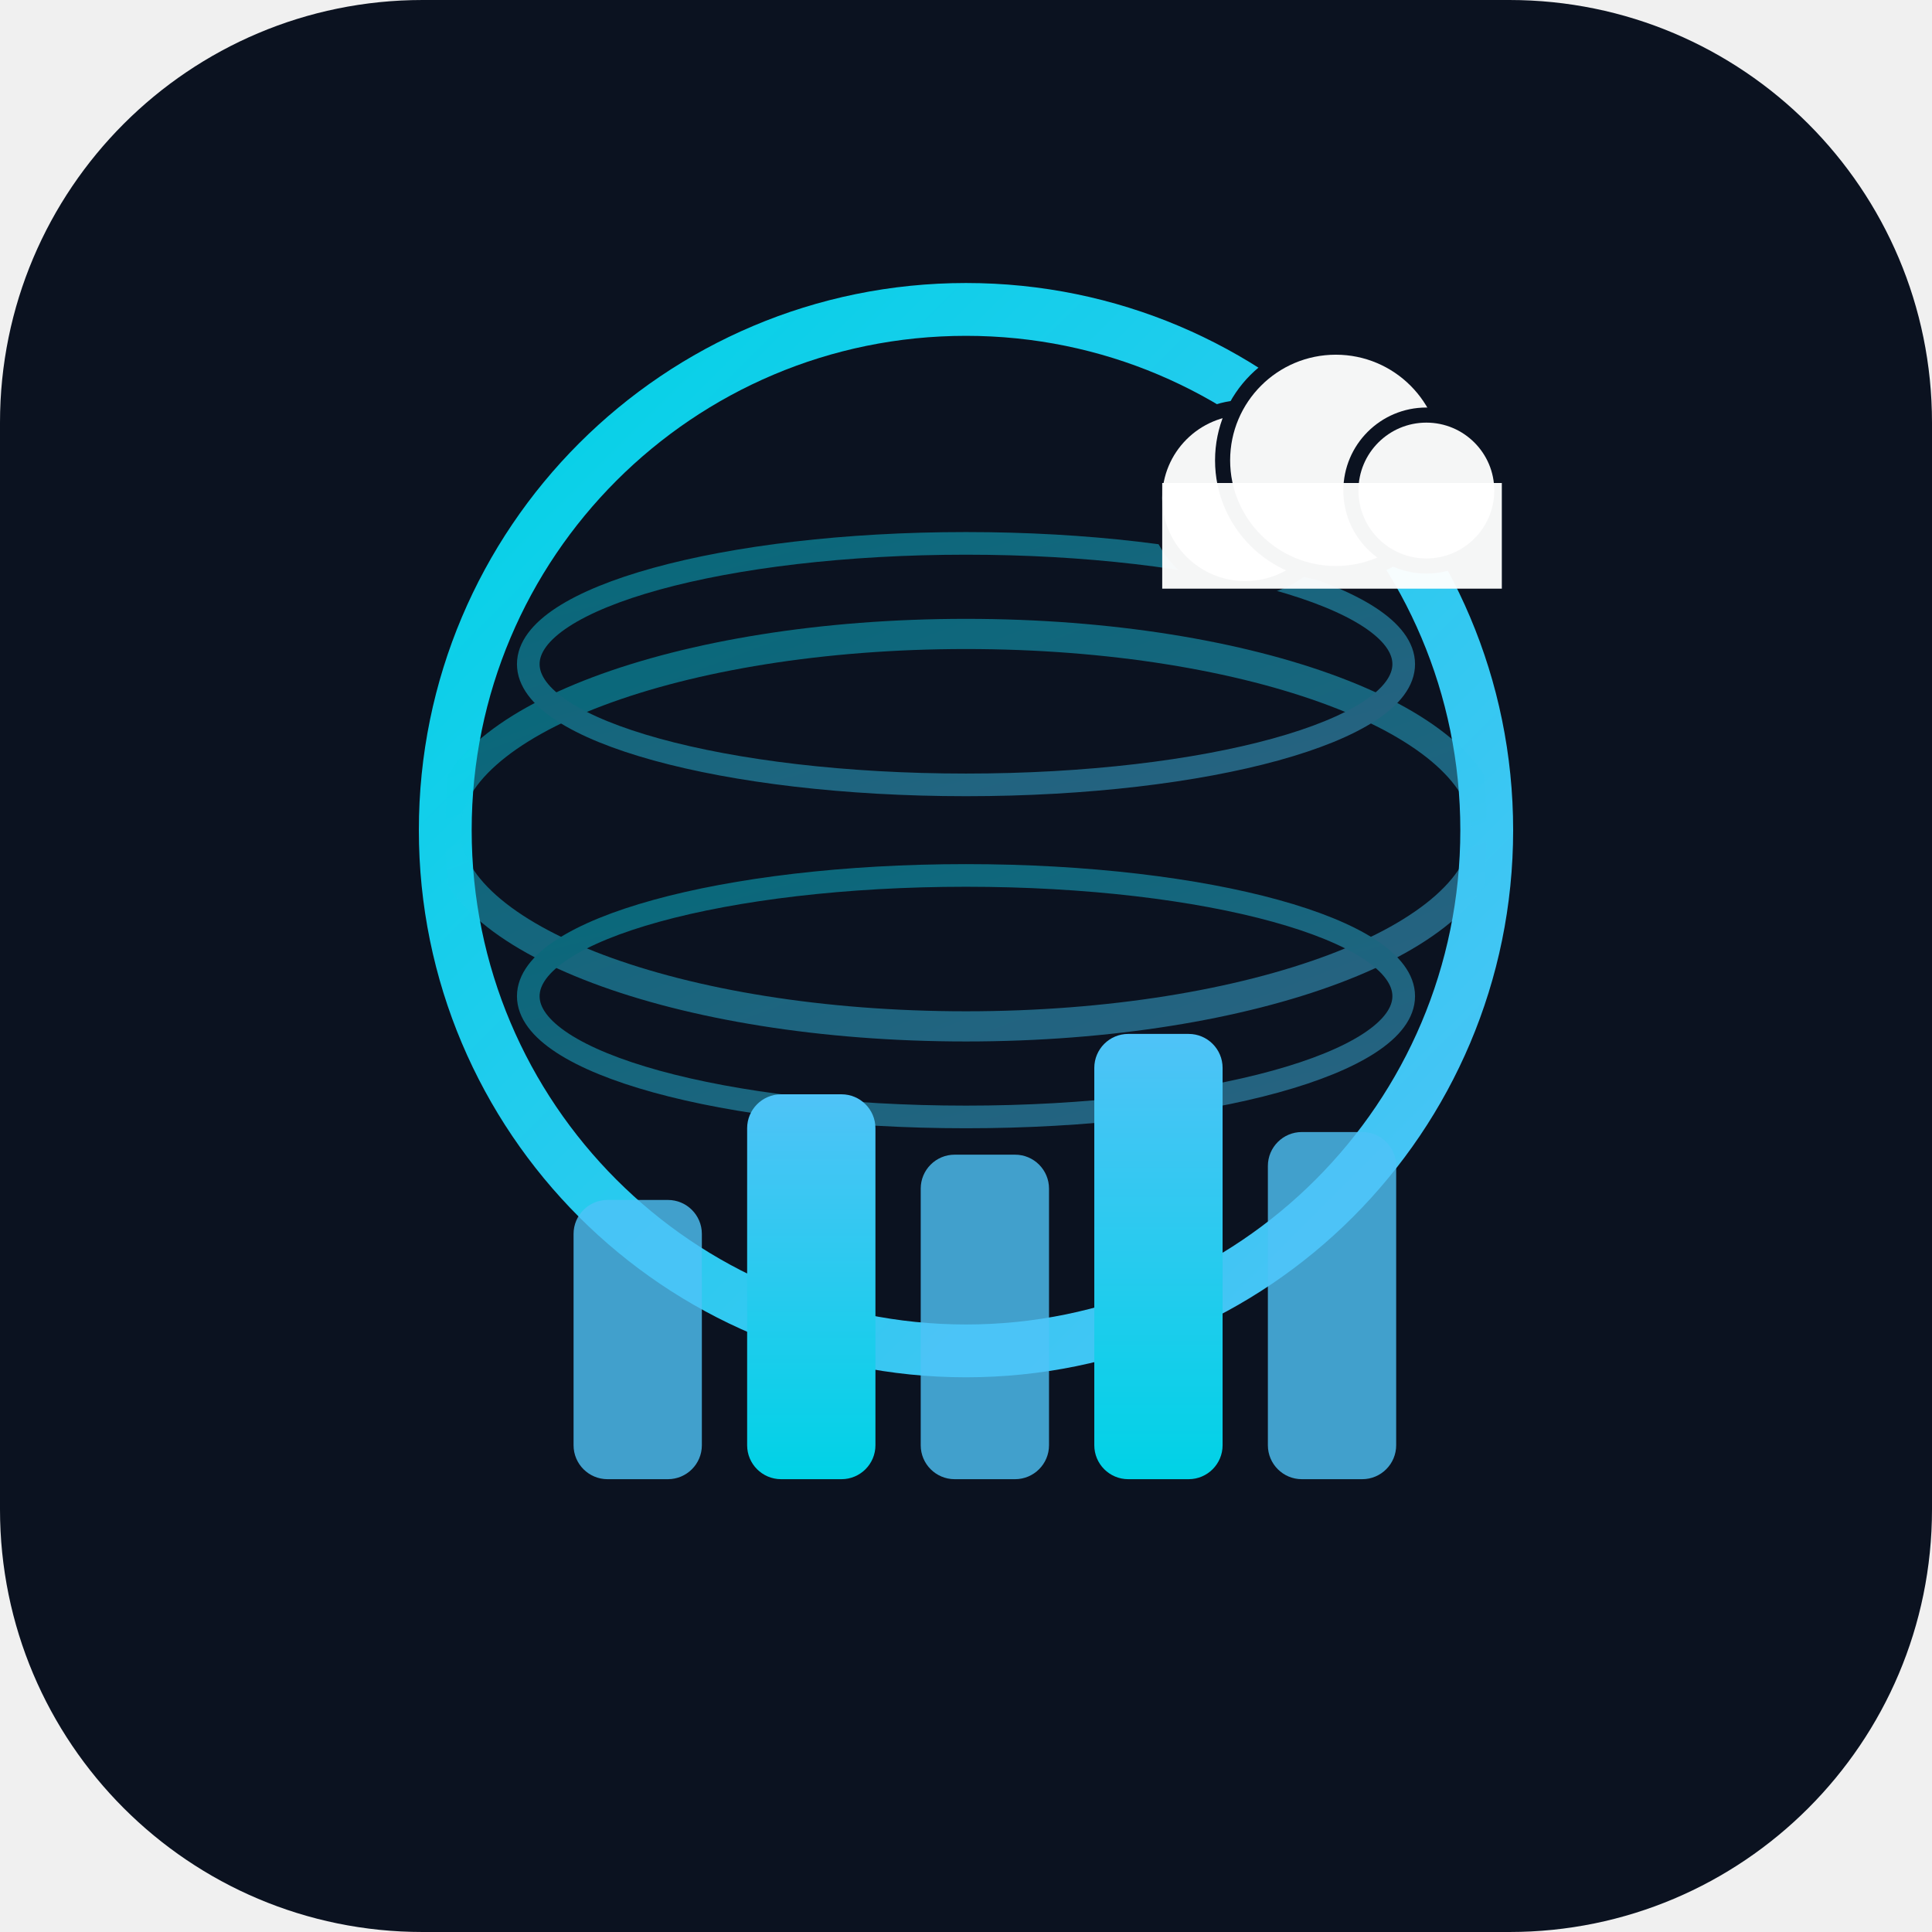
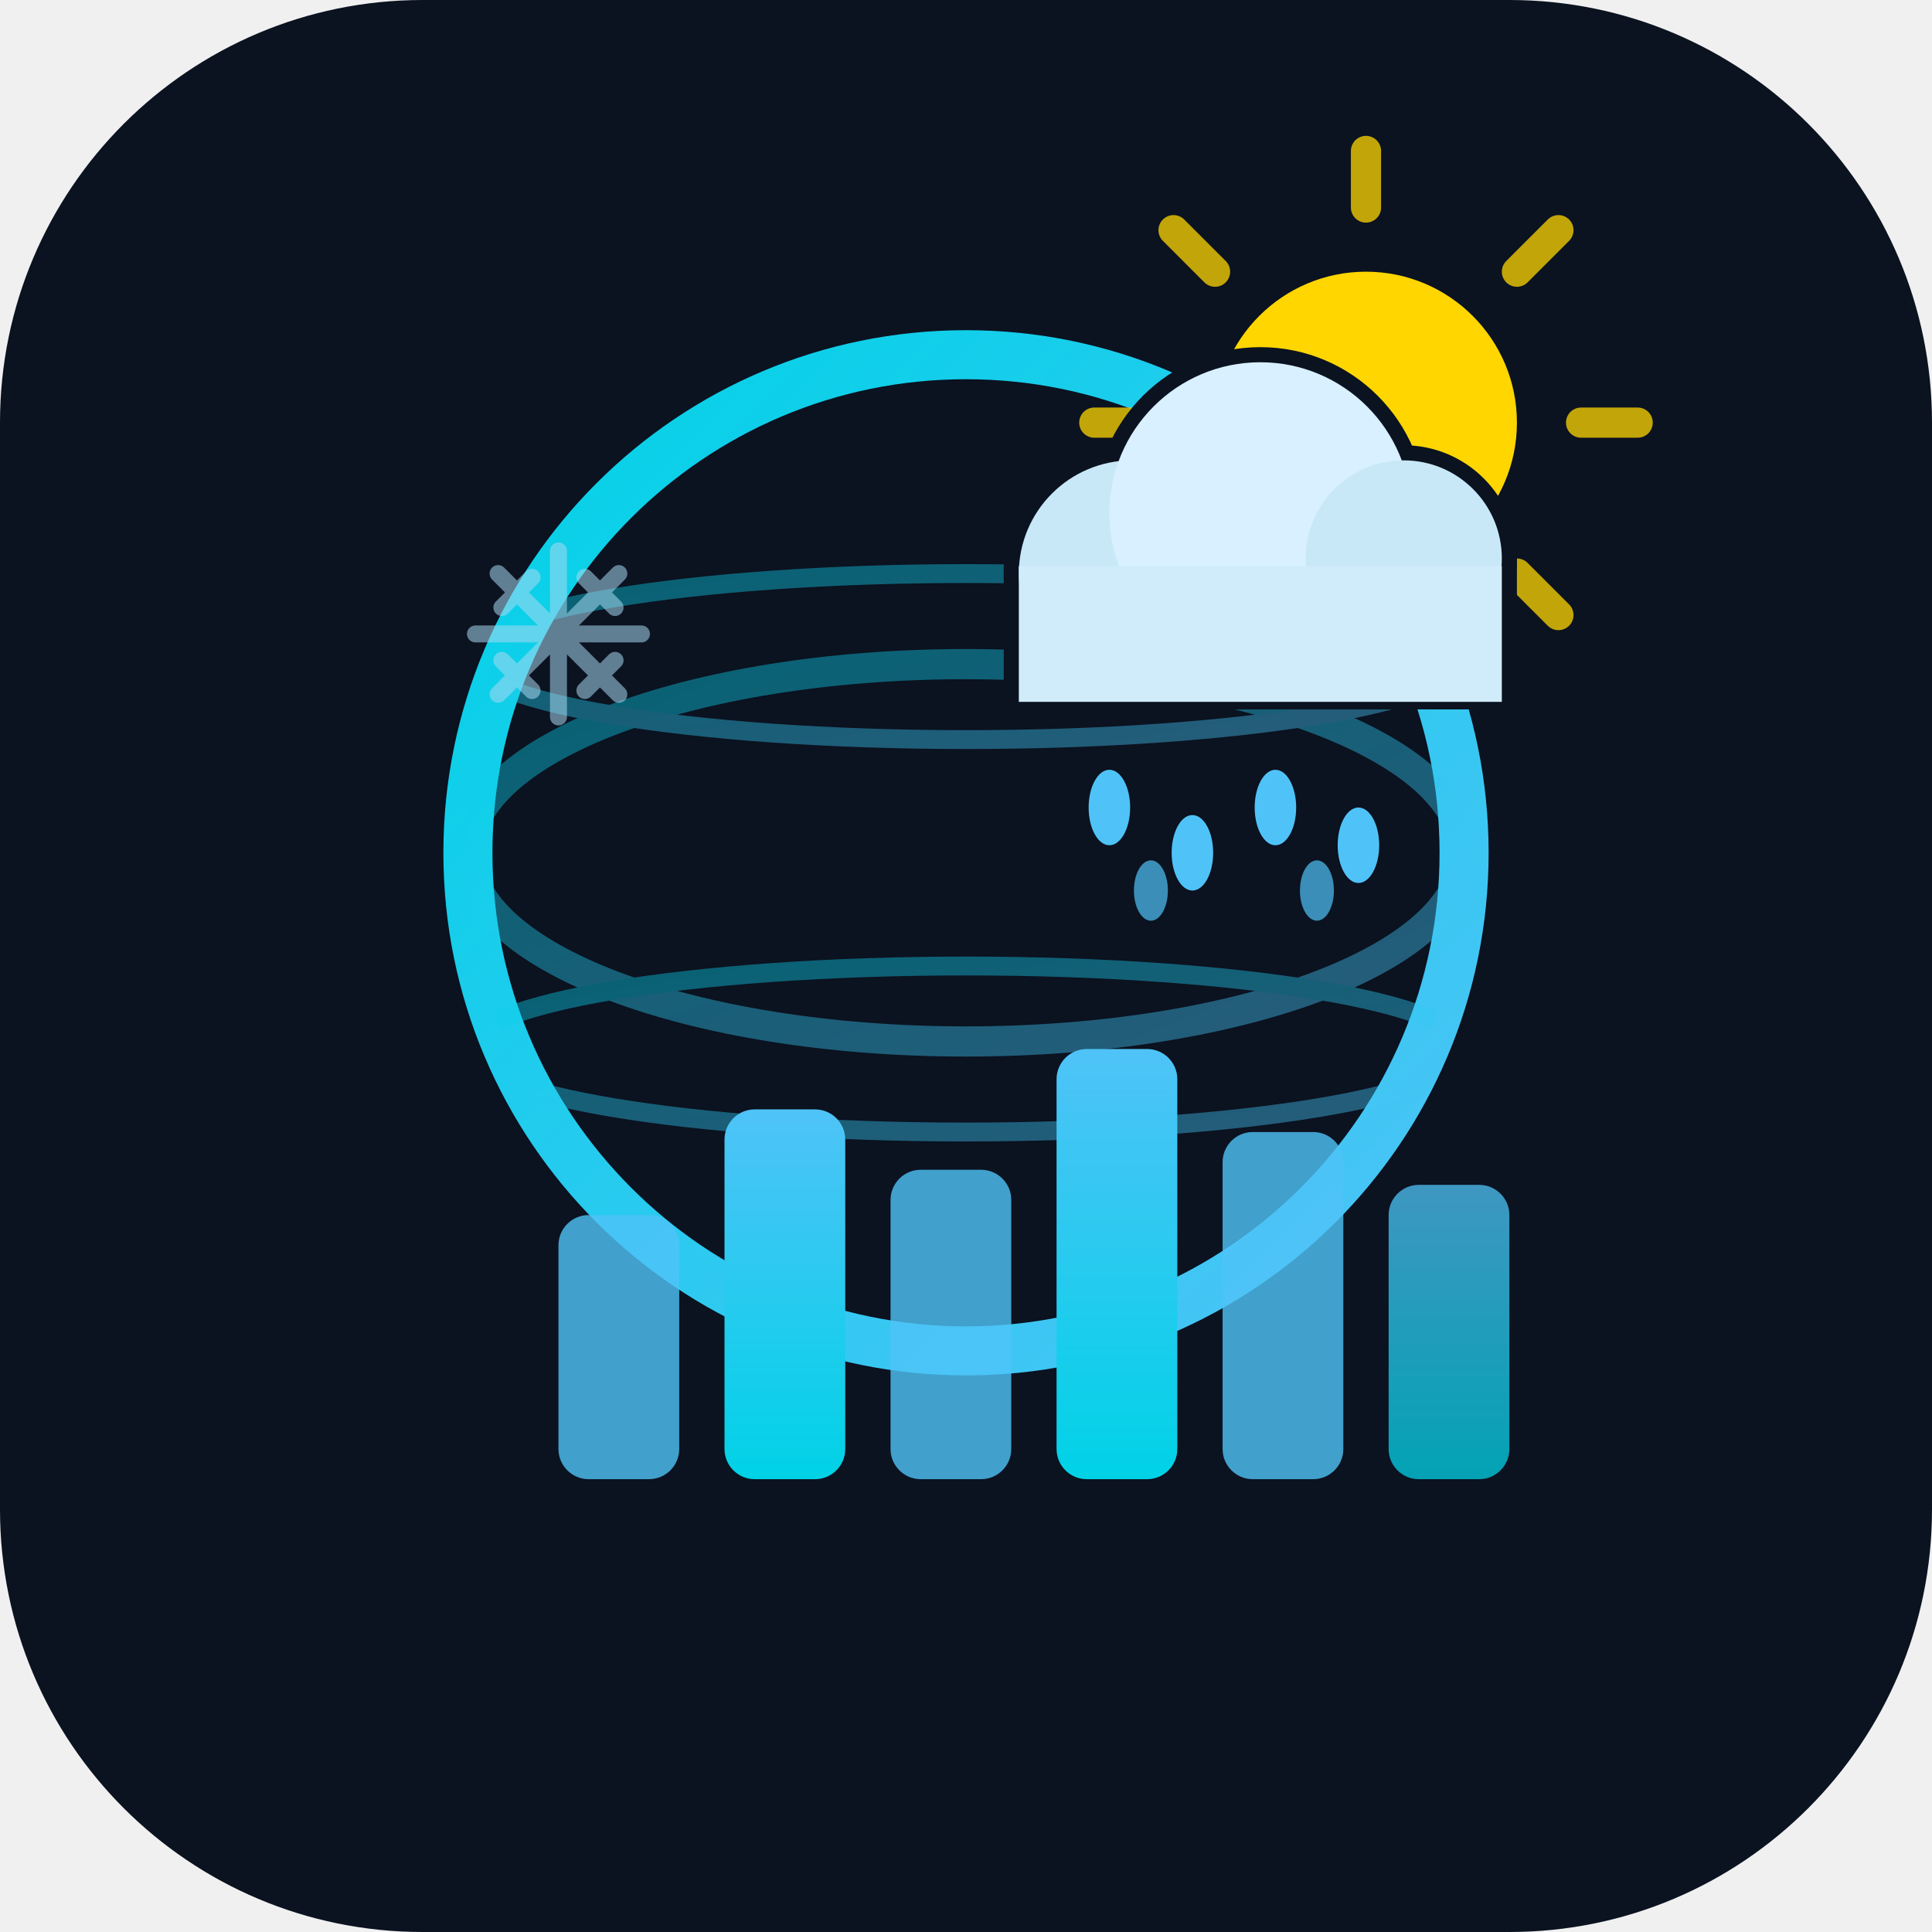
<svg xmlns="http://www.w3.org/2000/svg" viewBox="0 0 512 512">
  <defs>
    <linearGradient id="g1" x1="0%" y1="0%" x2="100%" y2="100%">
      <stop offset="0%" stop-color="#00d2e6" />
      <stop offset="100%" stop-color="#4fc3f7" />
    </linearGradient>
    <linearGradient id="g2" x1="0%" y1="0%" x2="0%" y2="100%">
      <stop offset="0%" stop-color="#4fc3f7" />
      <stop offset="100%" stop-color="#00d2e6" />
    </linearGradient>
-     <clipPath id="circle-clip">
-       <circle cx="256" cy="220" r="138" />
+     <clipPath id="gc">
+       <circle cx="256" cy="226" r="132" />
    </clipPath>
  </defs>
  <rect width="512" height="512" rx="112" fill="#0B1220" />
-   <circle cx="256" cy="220" r="138" fill="none" stroke="url(#g1)" stroke-width="14" />
-   <g clip-path="url(#circle-clip)" opacity="0.45">
-     <ellipse cx="256" cy="220" rx="138" ry="52" fill="none" stroke="url(#g1)" stroke-width="8" />
-     <ellipse cx="256" cy="220" rx="116" ry="32" fill="none" stroke="url(#g1)" stroke-width="6" transform="translate(0,-44)" />
-     <ellipse cx="256" cy="220" rx="116" ry="32" fill="none" stroke="url(#g1)" stroke-width="6" transform="translate(0,44)" />
-     <line x1="256" y1="82" x2="256" y2="358" stroke="url(#g1)" stroke-width="8" />
-     <line x1="118" y1="220" x2="394" y2="220" stroke="url(#g1)" stroke-width="8" />
+   <circle cx="256" cy="226" r="132" fill="none" stroke="url(#g1)" stroke-width="13" />
+   <g clip-path="url(#gc)" opacity="0.42">
+     <ellipse cx="256" cy="226" rx="132" ry="50" fill="none" stroke="url(#g1)" stroke-width="8" />
+     <line x1="124" y1="226" x2="388" y2="226" stroke="url(#g1)" stroke-width="7" />
+     <line x1="256" y1="94" x2="256" y2="358" stroke="url(#g1)" stroke-width="7" />
+     <ellipse cx="256" cy="226" rx="132" ry="22" fill="none" stroke="url(#g1)" stroke-width="5" transform="translate(0,-52)" />
+     <ellipse cx="256" cy="226" rx="132" ry="22" fill="none" stroke="url(#g1)" stroke-width="5" transform="translate(0,52)" />
  </g>
-   <g>
-     <circle cx="330" cy="132" r="26" fill="#0B1220" />
-     <circle cx="330" cy="132" r="22" fill="white" opacity="0.96" />
-     <circle cx="354" cy="122" r="32" fill="#0B1220" />
-     <circle cx="354" cy="122" r="28" fill="white" opacity="0.96" />
-     <circle cx="378" cy="130" r="22" fill="#0B1220" />
-     <circle cx="378" cy="130" r="18" fill="white" opacity="0.96" />
-     <rect x="308" y="128" width="90" height="28" fill="white" opacity="0.96" />
+   <circle cx="362" cy="112" r="40" fill="#FFD600" />
+   <g stroke="#FFD600" stroke-width="8" stroke-linecap="round" opacity="0.75">
+     <line x1="362" y1="55" x2="362" y2="40" />
+     <line x1="362" y1="169" x2="362" y2="184" />
+     <line x1="305" y1="112" x2="290" y2="112" />
+     <line x1="419" y1="112" x2="434" y2="112" />
+     <line x1="322" y1="72" x2="311" y2="61" />
+     <line x1="402" y1="152" x2="413" y2="163" />
+     <line x1="402" y1="72" x2="413" y2="61" />
+     <line x1="322" y1="152" x2="311" y2="163" />
  </g>
-   <rect x="152" y="318" width="34" height="74" rx="9" fill="#4fc3f7" opacity="0.80" />
-   <rect x="198" y="290" width="34" height="102" rx="9" fill="url(#g2)" />
-   <rect x="244" y="306" width="34" height="86" rx="9" fill="#4fc3f7" opacity="0.80" />
-   <rect x="290" y="274" width="34" height="118" rx="9" fill="url(#g2)" />
-   <rect x="336" y="300" width="34" height="92" rx="9" fill="#4fc3f7" opacity="0.80" />
-   <line x1="136" y1="396" x2="388" y2="396" stroke="url(#g1)" stroke-width="5" opacity="0.35" stroke-linecap="round" />
+   <circle cx="300" cy="152" r="34" fill="#0B1220" />
+   <circle cx="334" cy="136" r="44" fill="#0B1220" />
+   <circle cx="372" cy="148" r="30" fill="#0B1220" />
+   <rect x="266" y="144" width="136" height="44" fill="#0B1220" />
+   <circle cx="300" cy="152" r="30" fill="#c8e8f8" />
+   <circle cx="334" cy="136" r="40" fill="#d8f0ff" />
+   <circle cx="372" cy="148" r="26" fill="#c8e8f8" />
+   <rect x="270" y="150" width="128" height="36" fill="#d0ecfa" />
+   <g fill="#4fc3f7">
+     <ellipse cx="294" cy="214" rx="5.5" ry="10" />
+     <ellipse cx="316" cy="226" rx="5.5" ry="10" />
+     <ellipse cx="338" cy="214" rx="5.5" ry="10" />
+     <ellipse cx="360" cy="224" rx="5.5" ry="10" />
+     <ellipse cx="305" cy="236" rx="4.5" ry="8" opacity="0.7" />
+     <ellipse cx="349" cy="236" rx="4.5" ry="8" opacity="0.7" />
+   </g>
+   <g stroke="#a8d8f0" stroke-width="4.5" stroke-linecap="round" opacity="0.55" transform="translate(148,168)">
+     <line x1="0" y1="-22" x2="0" y2="22" />
+     <line x1="-22" y1="0" x2="22" y2="0" />
+     <line x1="-16" y1="-16" x2="16" y2="16" />
+     <line x1="16" y1="-16" x2="-16" y2="16" />
+     <line x1="-7" y1="-15" x2="-15" y2="-7" />
+     <line x1="7" y1="-15" x2="15" y2="-7" />
+     <line x1="-7" y1="15" x2="-15" y2="7" />
+     <line x1="7" y1="15" x2="15" y2="7" />
+   </g>
+   <rect x="148" y="322" width="32" height="70" rx="8" fill="#4fc3f7" opacity="0.80" />
+   <rect x="192" y="294" width="32" height="98" rx="8" fill="url(#g2)" />
+   <rect x="236" y="310" width="32" height="82" rx="8" fill="#4fc3f7" opacity="0.80" />
+   <rect x="280" y="278" width="32" height="114" rx="8" fill="url(#g2)" />
+   <rect x="324" y="300" width="32" height="92" rx="8" fill="#4fc3f7" opacity="0.80" />
+   <rect x="368" y="314" width="32" height="78" rx="8" fill="url(#g2)" opacity="0.75" />
+   <line x1="132" y1="396" x2="412" y2="396" stroke="url(#g1)" stroke-width="5" opacity="0.30" stroke-linecap="round" />
</svg>
